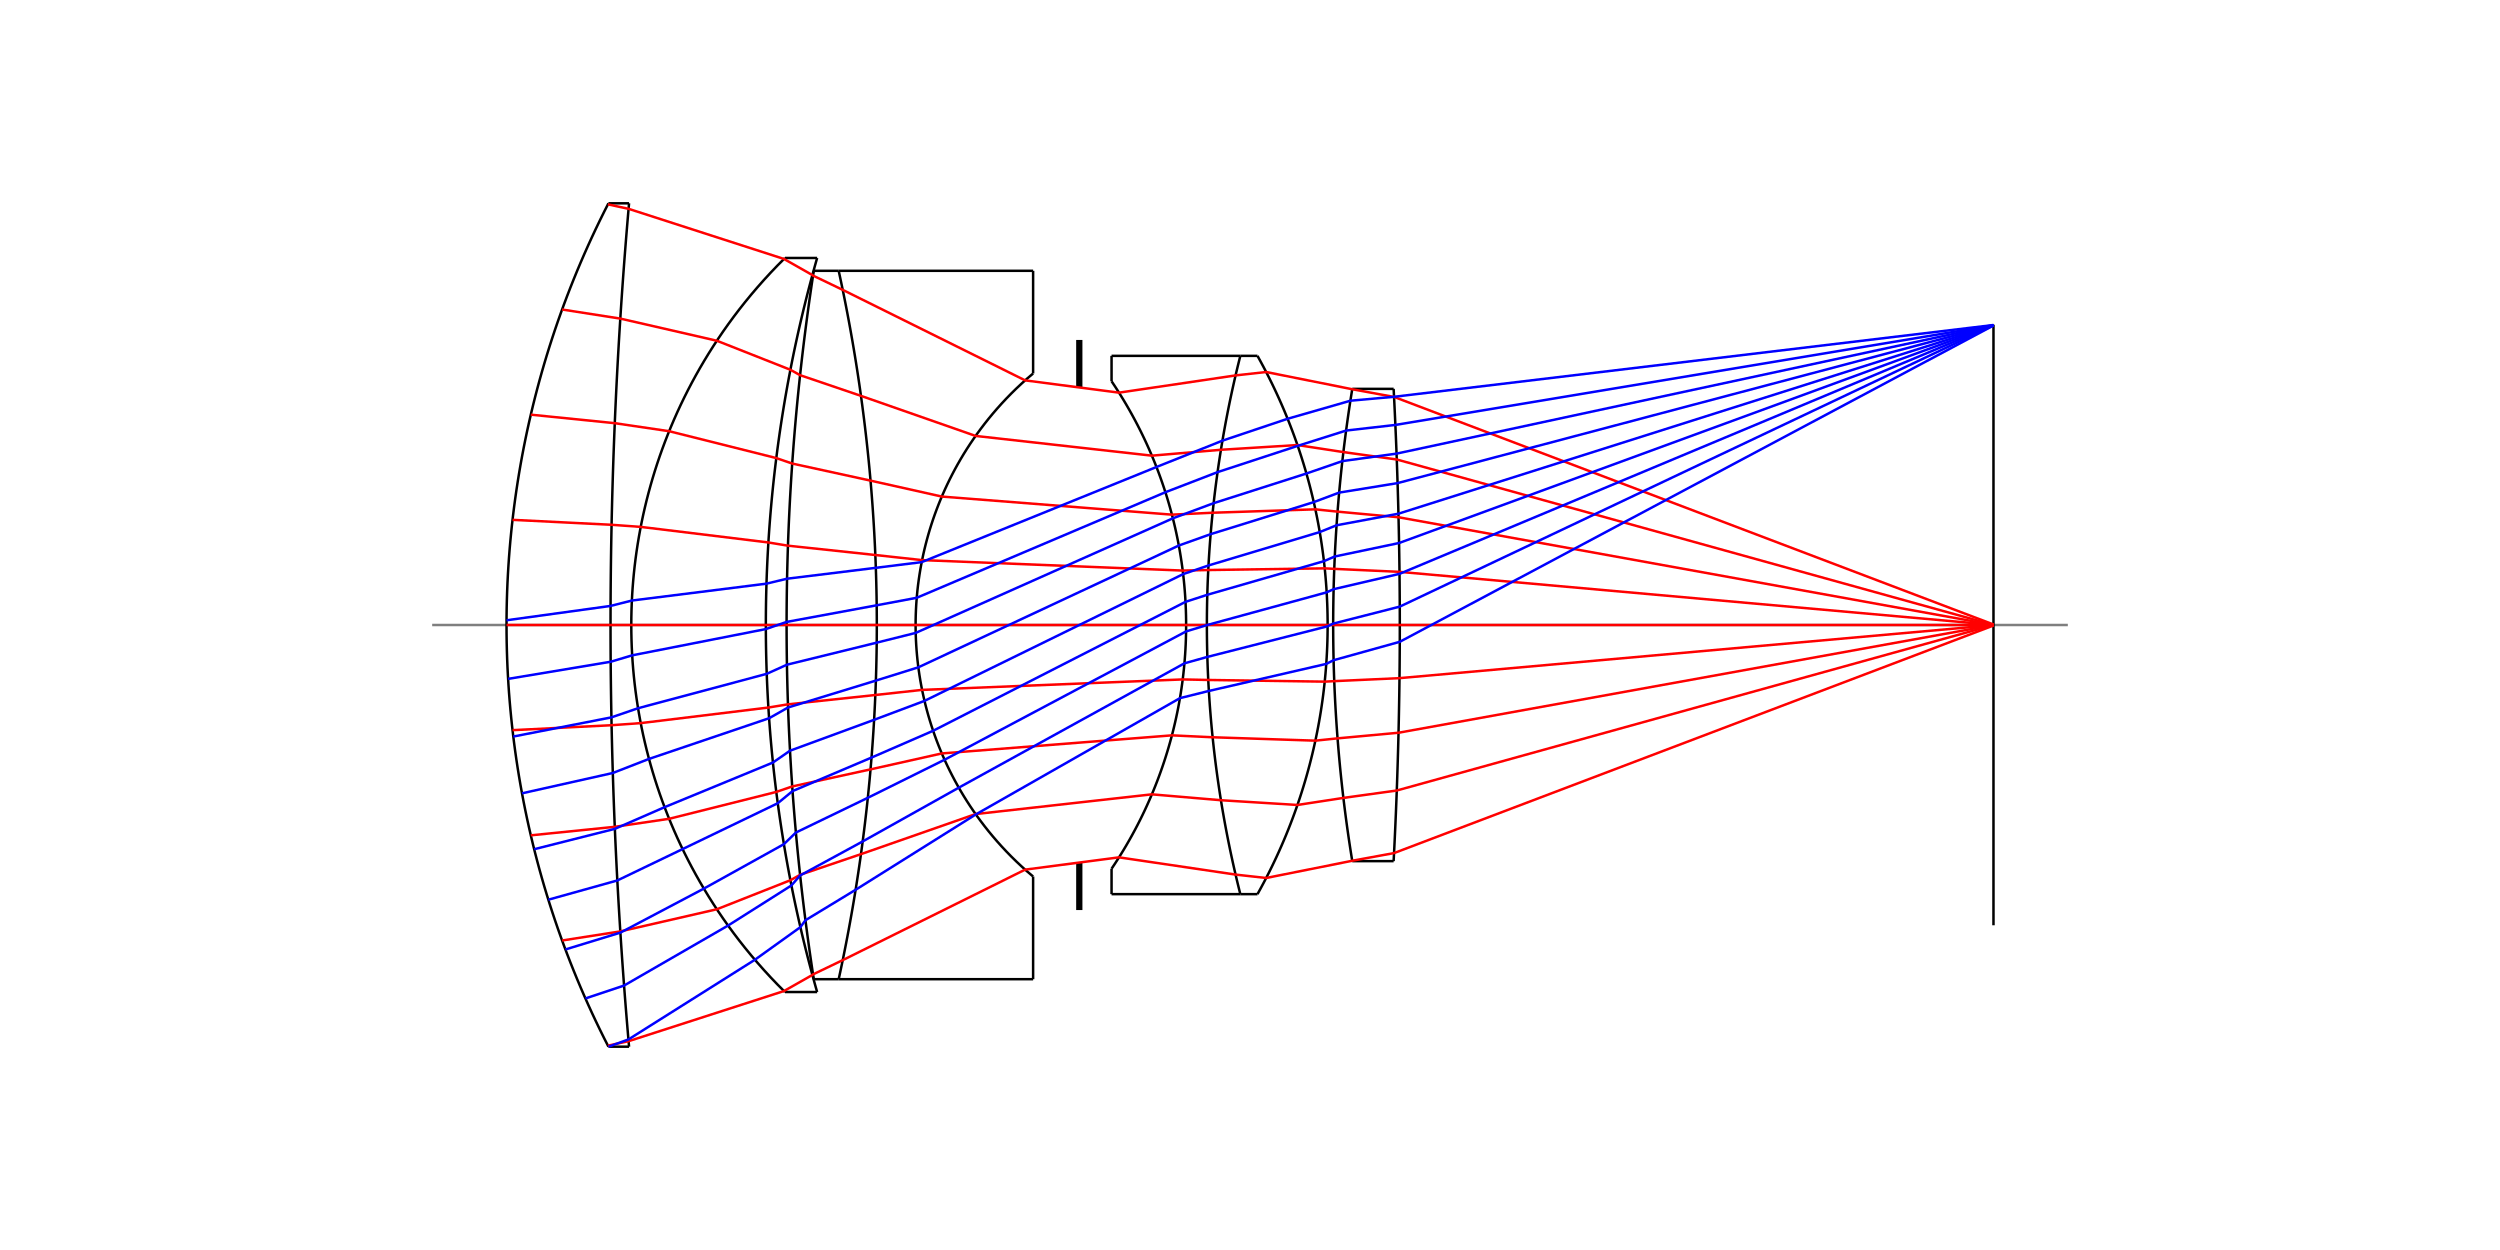
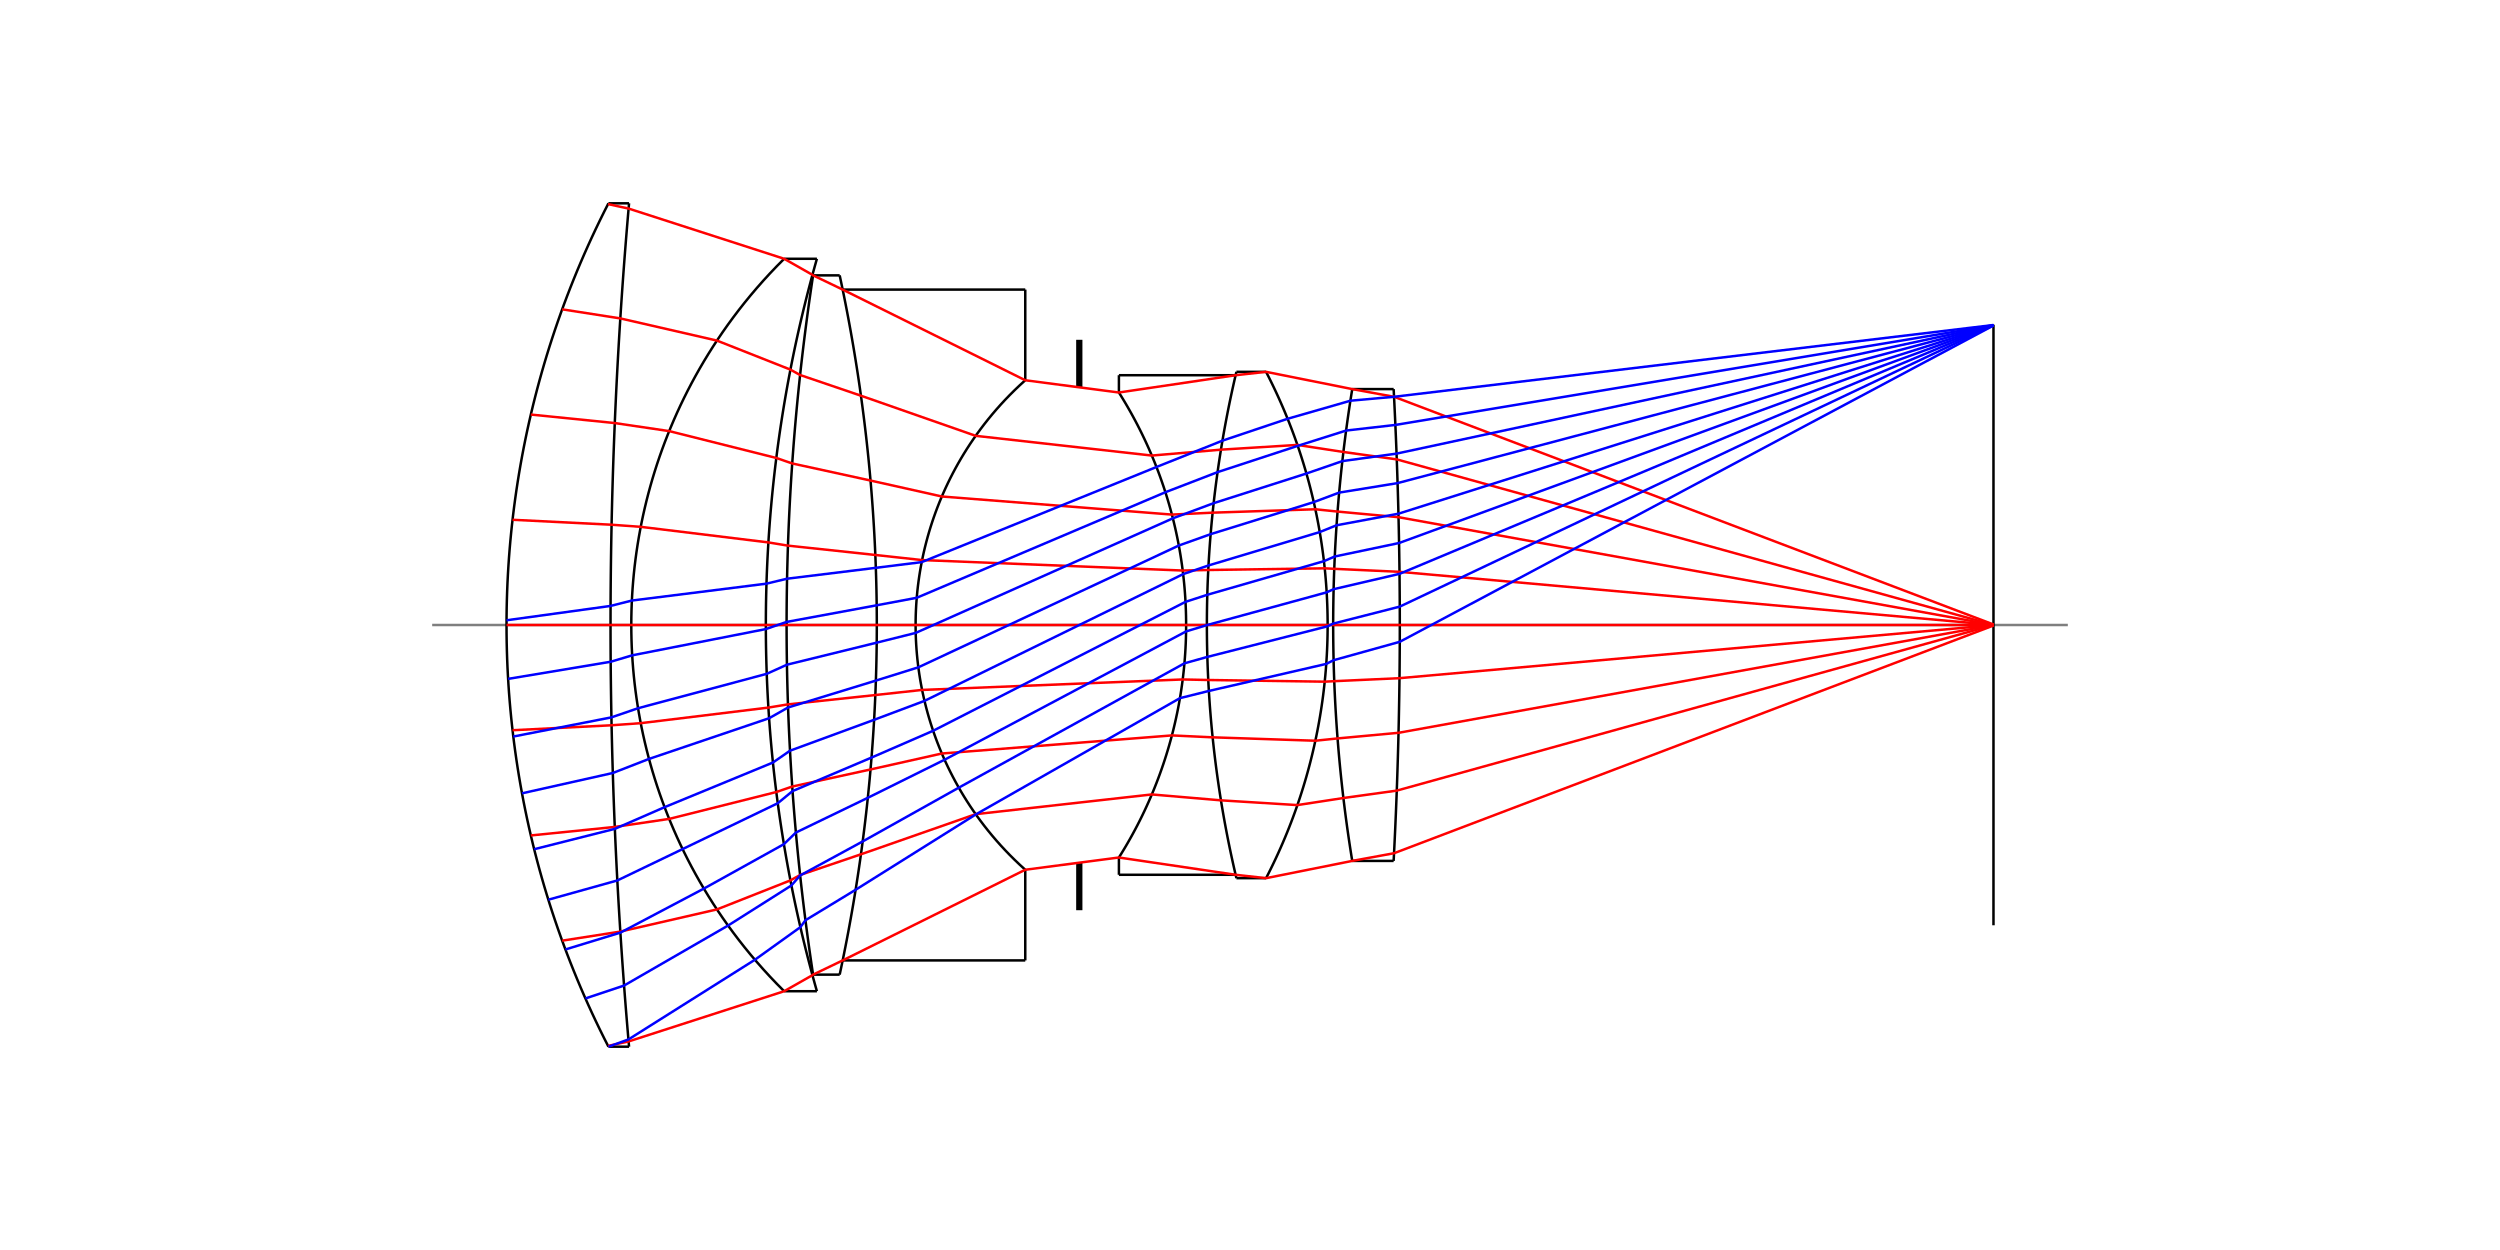
<svg xmlns="http://www.w3.org/2000/svg" width="1000px" height="500px" version="1.1">
  <rect x="0" y="0" width="1000" height="500" fill="#ffffff" />
  <defs>
    <g id="dot">
      <line x1="1" y1="1" x2="0" y2="0" />
    </g>
    <g id="cross">
      <line x1="-3" y1="0" x2="3" y2="0" />
      <line x1="0" y1="-3" x2="0" y2="3" />
    </g>
    <g id="square">
      <line x1="-3" y1="-3" x2="-3" y2="3" />
      <line x1="-3" y1="3" x2="3" y2="3" />
      <line x1="3" y1="3" x2="3" y2="-3" />
      <line x1="3" y1="-3" x2="-3" y2="-3" />
    </g>
    <g id="round">
      <ellipse cx="0" cy="0" rx="3" ry="3" fill="none" />
    </g>
    <g id="triangle">
      <line x1="0" y1="-3" x2="-3" y2="3" />
      <line x1="-3" y1="3" x2="3" y2="3" />
      <line x1="0" y1="-3" x2="3" y2="3" />
    </g>
  </defs>
  <line x1="172.87" y1="250" x2="827.13" y2="250" stroke="#7f7f7f" />
-   <line x1="431.718" y1="154.983" x2="431.718" y2="135.98" stroke="#000000" stroke-width="2.5" />
-   <line x1="431.718" y1="345.017" x2="431.718" y2="364.02" stroke="#000000" stroke-width="2.5" />
+   <line x1="431.718" y1="154.929" x2="431.718" y2="135.915" stroke="#000000" stroke-width="2.5" />
+   <line x1="431.718" y1="345.071" x2="431.718" y2="364.085" stroke="#000000" stroke-width="2.5" />
  <polyline fill="none" stroke="#000000" points="243.376,418.674 241.666,415.3 239.999,411.927 238.374,408.553 236.791,405.18 235.25,401.806 233.749,398.433 232.289,395.059 230.867,391.686 229.486,388.312 228.142,384.939 226.837,381.565 225.57,378.192 224.34,374.818 223.147,371.445 221.991,368.072 220.871,364.698 219.786,361.325 218.738,357.951 217.724,354.578 216.746,351.204 215.802,347.831 214.892,344.457 214.017,341.084 213.175,337.71 212.367,334.337 211.592,330.963 210.851,327.59 210.143,324.216 209.467,320.843 208.824,317.469 208.213,314.096 207.635,310.722 207.089,307.349 206.574,303.976 206.092,300.602 205.641,297.229 205.222,293.855 204.834,290.482 204.478,287.108 204.153,283.735 203.859,280.361 203.596,276.988 203.365,273.614 203.164,270.241 202.994,266.867 202.856,263.494 202.748,260.12 202.671,256.747 202.624,253.373 202.609,250 202.624,246.627 202.671,243.253 202.748,239.88 202.856,236.506 202.994,233.133 203.164,229.759 203.365,226.386 203.596,223.012 203.859,219.639 204.153,216.265 204.478,212.892 204.834,209.518 205.222,206.145 205.641,202.771 206.092,199.398 206.574,196.024 207.089,192.651 207.635,189.278 208.213,185.904 208.824,182.531 209.467,179.157 210.143,175.784 210.851,172.41 211.592,169.037 212.367,165.663 213.175,162.29 214.017,158.916 214.892,155.543 215.802,152.169 216.746,148.796 217.724,145.422 218.738,142.049 219.786,138.675 220.871,135.302 221.991,131.928 223.147,128.555 224.34,125.182 225.57,121.808 226.837,118.435 228.142,115.061 229.486,111.688 230.867,108.314 232.289,104.941 233.749,101.567 235.25,98.194 236.791,94.82 238.374,91.447 239.999,88.073 241.666,84.7 243.376,81.326 " />
  <polyline fill="none" stroke="#000000" points="251.623,418.674 251.329,415.3 251.041,411.927 250.759,408.553 250.483,405.18 250.213,401.806 249.949,398.433 249.691,395.059 249.438,391.686 249.192,388.312 248.952,384.939 248.718,381.565 248.489,378.192 248.267,374.818 248.051,371.445 247.84,368.072 247.636,364.698 247.437,361.325 247.244,357.951 247.058,354.578 246.877,351.204 246.702,347.831 246.533,344.457 246.371,341.084 246.214,337.71 246.063,334.337 245.917,330.963 245.778,327.59 245.645,324.216 245.518,320.843 245.396,317.469 245.281,314.096 245.171,310.722 245.068,307.349 244.97,303.976 244.878,300.602 244.793,297.229 244.713,293.855 244.639,290.482 244.571,287.108 244.509,283.735 244.452,280.361 244.402,276.988 244.358,273.614 244.319,270.241 244.287,266.867 244.26,263.494 244.239,260.12 244.225,256.747 244.216,253.373 244.213,250 244.216,246.627 244.225,243.253 244.239,239.88 244.26,236.506 244.287,233.133 244.319,229.759 244.358,226.386 244.402,223.012 244.452,219.639 244.509,216.265 244.571,212.892 244.639,209.518 244.713,206.145 244.793,202.771 244.878,199.398 244.97,196.024 245.068,192.651 245.171,189.278 245.281,185.904 245.396,182.531 245.518,179.157 245.645,175.784 245.778,172.41 245.917,169.037 246.063,165.663 246.214,162.29 246.371,158.916 246.533,155.543 246.702,152.169 246.877,148.796 247.058,145.422 247.244,142.049 247.437,138.675 247.636,135.302 247.84,131.928 248.051,128.555 248.267,125.182 248.489,121.808 248.718,118.435 248.952,115.061 249.192,111.688 249.438,108.314 249.691,104.941 249.949,101.567 250.213,98.194 250.483,94.82 250.759,91.447 251.041,88.073 251.329,84.7 251.623,81.326 " />
  <line x1="243.376" y1="81.326" x2="251.623" y2="81.326" stroke="#000000" />
  <line x1="243.376" y1="418.674" x2="251.623" y2="418.674" stroke="#000000" />
-   <polyline fill="none" stroke="#000000" points="313.989,396.809 311.066,393.873 308.258,390.937 305.558,388 302.959,385.064 300.458,382.128 298.05,379.192 295.73,376.256 293.495,373.32 291.342,370.383 289.266,367.447 287.267,364.511 285.34,361.575 283.483,358.639 281.695,355.702 279.973,352.766 278.315,349.83 276.72,346.894 275.185,343.958 273.71,341.022 272.293,338.085 270.933,335.149 269.628,332.213 268.377,329.277 267.179,326.341 266.034,323.405 264.94,320.468 263.896,317.532 262.902,314.596 261.957,311.66 261.06,308.724 260.211,305.787 259.408,302.851 258.652,299.915 257.942,296.979 257.277,294.043 256.657,291.107 256.081,288.17 255.55,285.234 255.062,282.298 254.617,279.362 254.216,276.426 253.858,273.489 253.542,270.553 253.269,267.617 253.038,264.681 252.85,261.745 252.703,258.809 252.598,255.872 252.535,252.936 252.515,250 252.535,247.064 252.598,244.128 252.703,241.191 252.85,238.255 253.038,235.319 253.269,232.383 253.542,229.447 253.858,226.511 254.216,223.574 254.617,220.638 255.062,217.702 255.55,214.766 256.081,211.83 256.657,208.893 257.277,205.957 257.942,203.021 258.652,200.085 259.408,197.149 260.211,194.213 261.06,191.276 261.957,188.34 262.902,185.404 263.896,182.468 264.94,179.532 266.034,176.595 267.179,173.659 268.377,170.723 269.628,167.787 270.933,164.851 272.293,161.915 273.71,158.978 275.185,156.042 276.72,153.106 278.315,150.17 279.973,147.234 281.695,144.298 283.483,141.361 285.34,138.425 287.267,135.489 289.266,132.553 291.342,129.617 293.495,126.68 295.73,123.744 298.05,120.808 300.458,117.872 302.959,114.936 305.558,112 308.258,109.063 311.066,106.127 313.989,103.191 " />
-   <polyline fill="none" stroke="#000000" points="326.852,396.809 326.024,393.873 325.214,390.937 324.422,388 323.648,385.064 322.891,382.128 322.152,379.192 321.431,376.256 320.728,373.32 320.042,370.383 319.373,367.447 318.722,364.511 318.088,361.575 317.471,358.639 316.871,355.702 316.288,352.766 315.723,349.83 315.174,346.894 314.642,343.958 314.127,341.022 313.629,338.085 313.148,335.149 312.684,332.213 312.236,329.277 311.805,326.341 311.39,323.405 310.992,320.468 310.61,317.532 310.245,314.596 309.897,311.66 309.565,308.724 309.249,305.787 308.95,302.851 308.667,299.915 308.4,296.979 308.149,294.043 307.915,291.107 307.697,288.17 307.496,285.234 307.31,282.298 307.141,279.362 306.988,276.426 306.851,273.489 306.73,270.553 306.625,267.617 306.537,264.681 306.464,261.745 306.408,258.809 306.367,255.872 306.343,252.936 306.335,250 306.343,247.064 306.367,244.128 306.408,241.191 306.464,238.255 306.537,235.319 306.625,232.383 306.73,229.447 306.851,226.511 306.988,223.574 307.141,220.638 307.31,217.702 307.496,214.766 307.697,211.83 307.915,208.893 308.149,205.957 308.4,203.021 308.667,200.085 308.95,197.149 309.249,194.213 309.565,191.276 309.897,188.34 310.245,185.404 310.61,182.468 310.992,179.532 311.39,176.595 311.805,173.659 312.236,170.723 312.684,167.787 313.148,164.851 313.629,161.915 314.127,158.978 314.642,156.042 315.174,153.106 315.723,150.17 316.288,147.234 316.871,144.298 317.471,141.361 318.088,138.425 318.722,135.489 319.373,132.553 320.042,129.617 320.728,126.68 321.431,123.744 322.152,120.808 322.891,117.872 323.648,114.936 324.422,112 325.214,109.063 326.024,106.127 326.852,103.191 " />
-   <line x1="313.989" y1="103.191" x2="326.852" y2="103.191" stroke="#000000" />
-   <line x1="313.989" y1="396.809" x2="326.852" y2="396.809" stroke="#000000" />
-   <polyline fill="none" stroke="#000000" points="325.512,391.676 325.079,388.842 324.655,386.009 324.24,383.175 323.833,380.342 323.436,377.508 323.047,374.675 322.668,371.841 322.297,369.008 321.935,366.174 321.582,363.341 321.238,360.507 320.903,357.674 320.576,354.84 320.259,352.007 319.95,349.173 319.65,346.34 319.359,343.506 319.076,340.673 318.802,337.839 318.537,335.005 318.281,332.172 318.034,329.338 317.795,326.505 317.565,323.671 317.344,320.838 317.131,318.004 316.928,315.171 316.733,312.337 316.546,309.504 316.369,306.67 316.2,303.837 316.039,301.003 315.888,298.17 315.745,295.336 315.611,292.503 315.485,289.669 315.368,286.836 315.26,284.002 315.161,281.169 315.07,278.335 314.988,275.502 314.914,272.668 314.849,269.835 314.793,267.001 314.745,264.168 314.706,261.334 314.676,258.501 314.654,255.667 314.641,252.834 314.637,250 314.641,247.166 314.654,244.333 314.676,241.499 314.706,238.666 314.745,235.832 314.793,232.999 314.849,230.165 314.914,227.332 314.988,224.498 315.07,221.665 315.161,218.831 315.26,215.998 315.368,213.164 315.485,210.331 315.611,207.497 315.745,204.664 315.888,201.83 316.039,198.997 316.2,196.163 316.369,193.33 316.546,190.496 316.733,187.663 316.928,184.829 317.131,181.996 317.344,179.162 317.565,176.329 317.795,173.495 318.034,170.662 318.281,167.828 318.537,164.995 318.802,162.161 319.076,159.327 319.359,156.494 319.65,153.66 319.95,150.827 320.259,147.993 320.576,145.16 320.903,142.326 321.238,139.493 321.582,136.659 321.935,133.826 322.297,130.992 322.668,128.159 323.047,125.325 323.436,122.492 323.833,119.658 324.24,116.825 324.655,113.991 325.079,111.158 325.512,108.324 " />
-   <polyline fill="none" stroke="#000000" points="335.477,391.676 336.088,388.842 336.685,386.009 337.27,383.175 337.842,380.342 338.401,377.508 338.947,374.675 339.481,371.841 340.002,369.008 340.51,366.174 341.006,363.341 341.489,360.507 341.96,357.674 342.418,354.84 342.863,352.007 343.296,349.173 343.717,346.34 344.125,343.506 344.52,340.673 344.904,337.839 345.274,335.005 345.633,332.172 345.979,329.338 346.313,326.505 346.634,323.671 346.944,320.838 347.241,318.004 347.525,315.171 347.798,312.337 348.058,309.504 348.306,306.67 348.542,303.837 348.766,301.003 348.978,298.17 349.177,295.336 349.364,292.503 349.539,289.669 349.703,286.836 349.853,284.002 349.992,281.169 350.119,278.335 350.234,275.502 350.336,272.668 350.427,269.835 350.505,267.001 350.571,264.168 350.626,261.334 350.668,258.501 350.698,255.667 350.716,252.834 350.722,250 350.716,247.166 350.698,244.333 350.668,241.499 350.626,238.666 350.571,235.832 350.505,232.999 350.427,230.165 350.336,227.332 350.234,224.498 350.119,221.665 349.992,218.831 349.853,215.998 349.703,213.164 349.539,210.331 349.364,207.497 349.177,204.664 348.978,201.83 348.766,198.997 348.542,196.163 348.306,193.33 348.058,190.496 347.798,187.663 347.525,184.829 347.241,181.996 346.944,179.162 346.634,176.329 346.313,173.495 345.979,170.662 345.633,167.828 345.274,164.995 344.904,162.161 344.52,159.327 344.125,156.494 343.717,153.66 343.296,150.827 342.863,147.993 342.418,145.16 341.96,142.326 341.489,139.493 341.006,136.659 340.51,133.826 340.002,130.992 339.481,128.159 338.947,125.325 338.401,122.492 337.842,119.658 337.27,116.825 336.685,113.991 336.088,111.158 335.477,108.324 " />
-   <polyline fill="none" stroke="#000000" points="413.245,350.61 410.896,348.598 408.656,346.586 406.515,344.574 404.467,342.562 402.505,340.549 400.626,338.537 398.823,336.525 397.093,334.513 395.432,332.501 393.836,330.488 392.304,328.476 390.831,326.464 389.416,324.452 388.056,322.439 386.75,320.427 385.494,318.415 384.289,316.403 383.132,314.391 382.021,312.378 380.956,310.366 379.935,308.354 378.957,306.342 378.02,304.33 377.125,302.317 376.27,300.305 375.454,298.293 374.676,296.281 373.936,294.269 373.233,292.256 372.567,290.244 371.936,288.232 371.34,286.22 370.78,284.208 370.253,282.195 369.761,280.183 369.301,278.171 368.876,276.159 368.482,274.146 368.122,272.134 367.793,270.122 367.497,268.11 367.232,266.098 366.999,264.085 366.798,262.073 366.627,260.061 366.488,258.049 366.38,256.037 366.303,254.024 366.256,252.012 366.241,250 366.256,247.988 366.303,245.976 366.38,243.963 366.488,241.951 366.627,239.939 366.798,237.927 366.999,235.915 367.232,233.902 367.497,231.89 367.793,229.878 368.122,227.866 368.482,225.854 368.876,223.841 369.301,221.829 369.761,219.817 370.253,217.805 370.78,215.792 371.34,213.78 371.936,211.768 372.567,209.756 373.233,207.744 373.936,205.731 374.676,203.719 375.454,201.707 376.27,199.695 377.125,197.683 378.02,195.67 378.957,193.658 379.935,191.646 380.956,189.634 382.021,187.622 383.132,185.609 384.289,183.597 385.494,181.585 386.75,179.573 388.056,177.561 389.416,175.548 390.831,173.536 392.304,171.524 393.836,169.512 395.432,167.499 397.093,165.487 398.823,163.475 400.626,161.463 402.505,159.451 404.467,157.438 406.515,155.426 408.656,153.414 410.896,151.402 413.245,149.39 " />
-   <line x1="413.245" y1="149.39" x2="413.245" y2="108.324" stroke="#000000" />
-   <line x1="413.245" y1="350.61" x2="413.245" y2="391.676" stroke="#000000" />
-   <line x1="325.512" y1="108.324" x2="335.477" y2="108.324" stroke="#000000" />
-   <line x1="325.512" y1="391.676" x2="335.477" y2="391.676" stroke="#000000" />
-   <line x1="335.477" y1="108.324" x2="413.245" y2="108.324" stroke="#000000" />
-   <line x1="335.477" y1="391.676" x2="413.245" y2="391.676" stroke="#000000" />
-   <polyline fill="none" stroke="#000000" points="444.624,347.503 445.921,345.553 447.181,343.603 448.405,341.653 449.593,339.702 450.746,337.752 451.866,335.802 452.952,333.852 454.006,331.902 455.028,329.952 456.02,328.002 456.98,326.052 457.911,324.102 458.813,322.152 459.685,320.202 460.529,318.252 461.345,316.302 462.133,314.352 462.895,312.402 463.629,310.452 464.337,308.502 465.019,306.552 465.675,304.602 466.306,302.651 466.911,300.701 467.491,298.751 468.047,296.801 468.579,294.851 469.086,292.901 469.569,290.951 470.029,289.001 470.465,287.051 470.877,285.101 471.267,283.151 471.633,281.201 471.976,279.251 472.297,277.301 472.595,275.351 472.87,273.401 473.123,271.451 473.354,269.501 473.563,267.55 473.749,265.6 473.913,263.65 474.055,261.7 474.175,259.75 474.274,257.8 474.35,255.85 474.405,253.9 474.437,251.95 474.448,250 474.437,248.05 474.405,246.1 474.35,244.15 474.274,242.2 474.175,240.25 474.055,238.3 473.913,236.35 473.749,234.4 473.563,232.45 473.354,230.499 473.123,228.549 472.87,226.599 472.595,224.649 472.297,222.699 471.976,220.749 471.633,218.799 471.267,216.849 470.877,214.899 470.465,212.949 470.029,210.999 469.569,209.049 469.086,207.099 468.579,205.149 468.047,203.199 467.491,201.249 466.911,199.299 466.306,197.349 465.675,195.398 465.019,193.448 464.337,191.498 463.629,189.548 462.895,187.598 462.133,185.648 461.345,183.698 460.529,181.748 459.685,179.798 458.813,177.848 457.911,175.898 456.98,173.948 456.02,171.998 455.028,170.048 454.006,168.098 452.952,166.148 451.866,164.198 450.746,162.248 449.593,160.298 448.405,158.347 447.181,156.397 445.921,154.447 444.624,152.497 " />
-   <line x1="444.624" y1="152.497" x2="444.624" y2="142.342" stroke="#000000" />
-   <line x1="444.624" y1="347.503" x2="444.624" y2="357.658" stroke="#000000" />
-   <polyline fill="none" stroke="#000000" points="496.128,357.658 495.59,355.505 495.064,353.352 494.549,351.199 494.046,349.045 493.554,346.892 493.074,344.739 492.604,342.586 492.146,340.433 491.7,338.28 491.264,336.126 490.84,333.973 490.427,331.82 490.025,329.667 489.634,327.514 489.254,325.361 488.885,323.208 488.527,321.054 488.18,318.901 487.844,316.748 487.519,314.595 487.205,312.442 486.901,310.289 486.609,308.135 486.327,305.982 486.056,303.829 485.796,301.676 485.547,299.523 485.308,297.37 485.08,295.216 484.863,293.063 484.657,290.91 484.461,288.757 484.276,286.604 484.101,284.451 483.938,282.297 483.784,280.144 483.642,277.991 483.51,275.838 483.388,273.685 483.278,271.532 483.177,269.378 483.088,267.225 483.009,265.072 482.94,262.919 482.882,260.766 482.835,258.613 482.798,256.459 482.771,254.306 482.756,252.153 482.75,250 482.756,247.847 482.771,245.694 482.798,243.541 482.835,241.387 482.882,239.234 482.94,237.081 483.009,234.928 483.088,232.775 483.177,230.622 483.278,228.468 483.388,226.315 483.51,224.162 483.642,222.009 483.784,219.856 483.938,217.703 484.101,215.549 484.276,213.396 484.461,211.243 484.657,209.09 484.863,206.937 485.08,204.784 485.308,202.63 485.547,200.477 485.796,198.324 486.056,196.171 486.327,194.018 486.609,191.865 486.901,189.711 487.205,187.558 487.519,185.405 487.844,183.252 488.18,181.099 488.527,178.946 488.885,176.792 489.254,174.639 489.634,172.486 490.025,170.333 490.427,168.18 490.84,166.027 491.264,163.874 491.7,161.72 492.146,159.567 492.604,157.414 493.074,155.261 493.554,153.108 494.046,150.955 494.549,148.801 495.064,146.648 495.59,144.495 496.128,142.342 " />
-   <polyline fill="none" stroke="#000000" points="502.991,357.658 504.179,355.505 505.337,353.352 506.464,351.199 507.561,349.045 508.629,346.892 509.667,344.739 510.677,342.586 511.659,340.433 512.613,338.28 513.54,336.126 514.44,333.973 515.313,331.82 516.161,329.667 516.982,327.514 517.777,325.361 518.548,323.208 519.293,321.054 520.013,318.901 520.709,316.748 521.381,314.595 522.028,312.442 522.652,310.289 523.252,308.135 523.829,305.982 524.382,303.829 524.913,301.676 525.42,299.523 525.905,297.37 526.367,295.216 526.807,293.063 527.225,290.91 527.62,288.757 527.993,286.604 528.345,284.451 528.674,282.297 528.982,280.144 529.269,277.991 529.533,275.838 529.777,273.685 529.999,271.532 530.199,269.378 530.378,267.225 530.537,265.072 530.673,262.919 530.789,260.766 530.884,258.613 530.958,256.459 531.01,254.306 531.042,252.153 531.052,250 531.042,247.847 531.01,245.694 530.958,243.541 530.884,241.387 530.789,239.234 530.673,237.081 530.537,234.928 530.378,232.775 530.199,230.622 529.999,228.468 529.777,226.315 529.533,224.162 529.269,222.009 528.982,219.856 528.674,217.703 528.345,215.549 527.993,213.396 527.62,211.243 527.225,209.09 526.807,206.937 526.367,204.784 525.905,202.63 525.42,200.477 524.913,198.324 524.382,196.171 523.829,194.018 523.252,191.865 522.652,189.711 522.028,187.558 521.381,185.405 520.709,183.252 520.013,181.099 519.293,178.946 518.548,176.792 517.777,174.639 516.982,172.486 516.161,170.333 515.313,168.18 514.44,166.027 513.54,163.874 512.613,161.72 511.659,159.567 510.677,157.414 509.667,155.261 508.629,153.108 507.561,150.955 506.464,148.801 505.337,146.648 504.179,144.495 502.991,142.342 " />
-   <line x1="444.624" y1="142.342" x2="496.128" y2="142.342" stroke="#000000" />
-   <line x1="444.624" y1="357.658" x2="496.128" y2="357.658" stroke="#000000" />
-   <line x1="496.128" y1="142.342" x2="502.991" y2="142.342" stroke="#000000" />
-   <line x1="496.128" y1="357.658" x2="502.991" y2="357.658" stroke="#000000" />
-   <polyline fill="none" stroke="#000000" points="540.908,344.451 540.604,342.562 540.306,340.673 540.014,338.784 539.728,336.895 539.449,335.005 539.176,333.116 538.909,331.227 538.649,329.338 538.395,327.449 538.147,325.56 537.905,323.671 537.669,321.782 537.44,319.893 537.217,318.004 537,316.115 536.789,314.226 536.584,312.337 536.386,310.448 536.194,308.559 536.008,306.67 535.828,304.781 535.654,302.892 535.486,301.003 535.325,299.114 535.17,297.225 535.02,295.336 534.877,293.447 534.74,291.558 534.609,289.669 534.485,287.78 534.366,285.891 534.254,284.002 534.147,282.113 534.047,280.224 533.953,278.335 533.864,276.446 533.782,274.557 533.706,272.668 533.637,270.779 533.573,268.89 533.515,267.001 533.463,265.112 533.418,263.223 533.378,261.334 533.345,259.445 533.318,257.556 533.296,255.667 533.281,253.778 533.272,251.889 533.269,250 533.272,248.111 533.281,246.222 533.296,244.333 533.318,242.444 533.345,240.555 533.378,238.666 533.418,236.777 533.463,234.888 533.515,232.999 533.573,231.11 533.637,229.221 533.706,227.332 533.782,225.443 533.864,223.554 533.953,221.665 534.047,219.776 534.147,217.887 534.254,215.998 534.366,214.109 534.485,212.22 534.609,210.331 534.74,208.442 534.877,206.553 535.02,204.664 535.17,202.775 535.325,200.886 535.486,198.997 535.654,197.108 535.828,195.219 536.008,193.33 536.194,191.441 536.386,189.552 536.584,187.663 536.789,185.774 537,183.885 537.217,181.996 537.44,180.107 537.669,178.218 537.905,176.329 538.147,174.44 538.395,172.551 538.649,170.662 538.909,168.773 539.176,166.884 539.449,164.995 539.728,163.105 540.014,161.216 540.306,159.327 540.604,157.438 540.908,155.549 " />
-   <polyline fill="none" stroke="#000000" points="557.451,344.451 557.549,342.562 557.645,340.673 557.739,338.784 557.831,336.895 557.92,335.005 558.008,333.116 558.094,331.227 558.178,329.338 558.26,327.449 558.34,325.56 558.418,323.671 558.494,321.782 558.568,319.893 558.641,318.004 558.711,316.115 558.779,314.226 558.845,312.337 558.909,310.448 558.971,308.559 559.032,306.67 559.09,304.781 559.146,302.892 559.2,301.003 559.253,299.114 559.303,297.225 559.352,295.336 559.398,293.447 559.442,291.558 559.485,289.669 559.525,287.78 559.564,285.891 559.6,284.002 559.635,282.113 559.667,280.224 559.698,278.335 559.727,276.446 559.753,274.557 559.778,272.668 559.801,270.779 559.821,268.89 559.84,267.001 559.857,265.112 559.872,263.223 559.885,261.334 559.895,259.445 559.904,257.556 559.911,255.667 559.916,253.778 559.919,251.889 559.92,250 559.919,248.111 559.916,246.222 559.911,244.333 559.904,242.444 559.895,240.555 559.885,238.666 559.872,236.777 559.857,234.888 559.84,232.999 559.821,231.11 559.801,229.221 559.778,227.332 559.753,225.443 559.727,223.554 559.698,221.665 559.667,219.776 559.635,217.887 559.6,215.998 559.564,214.109 559.525,212.22 559.485,210.331 559.442,208.442 559.398,206.553 559.352,204.664 559.303,202.775 559.253,200.886 559.2,198.997 559.146,197.108 559.09,195.219 559.032,193.33 558.971,191.441 558.909,189.552 558.845,187.663 558.779,185.774 558.711,183.885 558.641,181.996 558.568,180.107 558.494,178.218 558.418,176.329 558.34,174.44 558.26,172.551 558.178,170.662 558.094,168.773 558.008,166.884 557.92,164.995 557.831,163.105 557.739,161.216 557.645,159.327 557.549,157.438 557.451,155.549 " />
-   <line x1="540.908" y1="155.549" x2="557.451" y2="155.549" stroke="#000000" />
-   <line x1="540.908" y1="344.451" x2="557.451" y2="344.451" stroke="#000000" />
+   <polyline fill="none" stroke="#000000" points="313.661,396.486 310.758,393.556 307.968,390.626 305.284,387.697 302.702,384.767 300.216,381.837 297.821,378.907 295.515,375.978 293.293,373.048 291.151,370.118 289.087,367.189 287.098,364.259 285.182,361.329 283.335,358.399 281.556,355.47 279.843,352.54 278.193,349.61 276.606,346.681 275.079,343.751 273.612,340.821 272.201,337.891 270.848,334.962 269.549,332.032 268.304,329.102 267.112,326.173 265.972,323.243 264.884,320.313 263.845,317.383 262.855,314.454 261.915,311.524 261.022,308.594 260.176,305.665 259.378,302.735 258.625,299.805 257.918,296.875 257.256,293.946 256.638,291.016 256.065,288.086 255.536,285.157 255.051,282.227 254.608,279.297 254.209,276.367 253.852,273.438 253.538,270.508 253.266,267.578 253.036,264.649 252.848,261.719 252.702,258.789 252.598,255.859 252.535,252.93 252.515,250 252.535,247.07 252.598,244.141 252.702,241.211 252.848,238.281 253.036,235.351 253.266,232.422 253.538,229.492 253.852,226.562 254.209,223.633 254.608,220.703 255.051,217.773 255.536,214.843 256.065,211.914 256.638,208.984 257.256,206.054 257.918,203.125 258.625,200.195 259.378,197.265 260.176,194.335 261.022,191.406 261.915,188.476 262.855,185.546 263.845,182.617 264.884,179.687 265.972,176.757 267.112,173.827 268.304,170.898 269.549,167.968 270.848,165.038 272.201,162.109 273.612,159.179 275.079,156.249 276.606,153.319 278.193,150.39 279.843,147.46 281.556,144.53 283.335,141.601 285.182,138.671 287.098,135.741 289.087,132.811 291.151,129.882 293.293,126.952 295.515,124.022 297.821,121.093 300.216,118.163 302.702,115.233 305.284,112.303 307.968,109.374 310.758,106.444 313.661,103.514 " />
+   <polyline fill="none" stroke="#000000" points="326.76,396.486 325.935,393.556 325.129,390.626 324.341,387.697 323.57,384.767 322.817,381.837 322.082,378.907 321.364,375.978 320.664,373.048 319.981,370.118 319.315,367.189 318.666,364.259 318.035,361.329 317.421,358.399 316.824,355.47 316.244,352.54 315.681,349.61 315.135,346.681 314.605,343.751 314.093,340.821 313.597,337.891 313.118,334.962 312.656,332.032 312.21,329.102 311.78,326.173 311.368,323.243 310.971,320.313 310.592,317.383 310.228,314.454 309.881,311.524 309.551,308.594 309.236,305.665 308.938,302.735 308.656,299.805 308.391,296.875 308.141,293.946 307.908,291.016 307.691,288.086 307.491,285.157 307.306,282.227 307.137,279.297 306.985,276.367 306.848,273.438 306.728,270.508 306.624,267.578 306.536,264.649 306.464,261.719 306.407,258.789 306.367,255.859 306.343,252.93 306.335,250 306.343,247.07 306.367,244.141 306.407,241.211 306.464,238.281 306.536,235.351 306.624,232.422 306.728,229.492 306.848,226.562 306.985,223.633 307.137,220.703 307.306,217.773 307.491,214.843 307.691,211.914 307.908,208.984 308.141,206.054 308.391,203.125 308.656,200.195 308.938,197.265 309.236,194.335 309.551,191.406 309.881,188.476 310.228,185.546 310.592,182.617 310.971,179.687 311.368,176.757 311.78,173.827 312.21,170.898 312.656,167.968 313.118,165.038 313.597,162.109 314.093,159.179 314.605,156.249 315.135,153.319 315.681,150.39 316.244,147.46 316.824,144.53 317.421,141.601 318.035,138.671 318.666,135.741 319.315,132.811 319.981,129.882 320.664,126.952 321.364,124.022 322.082,121.093 322.817,118.163 323.57,115.233 324.341,112.303 325.129,109.374 325.935,106.444 326.76,103.514 " />
+   <line x1="313.661" y1="103.514" x2="326.76" y2="103.514" stroke="#000000" />
+   <line x1="313.661" y1="396.486" x2="326.76" y2="396.486" stroke="#000000" />
+   <polyline fill="none" stroke="#000000" points="325.232,389.852 324.81,387.055 324.397,384.258 323.993,381.461 323.597,378.664 323.21,375.867 322.831,373.07 322.462,370.273 322.1,367.475 321.748,364.678 321.404,361.881 321.069,359.084 320.742,356.287 320.424,353.49 320.114,350.693 319.814,347.896 319.521,345.099 319.237,342.302 318.962,339.505 318.696,336.708 318.437,333.911 318.188,331.114 317.947,328.317 317.714,325.52 317.49,322.723 317.275,319.926 317.068,317.129 316.869,314.332 316.679,311.535 316.497,308.738 316.324,305.941 316.16,303.144 316.003,300.347 315.856,297.55 315.717,294.753 315.586,291.956 315.463,289.158 315.35,286.361 315.244,283.564 315.147,280.767 315.059,277.97 314.979,275.173 314.907,272.376 314.844,269.579 314.789,266.782 314.743,263.985 314.705,261.188 314.675,258.391 314.654,255.594 314.641,252.797 314.637,250 314.641,247.203 314.654,244.406 314.675,241.609 314.705,238.812 314.743,236.015 314.789,233.218 314.844,230.421 314.907,227.624 314.979,224.827 315.059,222.03 315.147,219.233 315.244,216.436 315.35,213.639 315.463,210.842 315.586,208.044 315.717,205.247 315.856,202.45 316.003,199.653 316.16,196.856 316.324,194.059 316.497,191.262 316.679,188.465 316.869,185.668 317.068,182.871 317.275,180.074 317.49,177.277 317.714,174.48 317.947,171.683 318.188,168.886 318.437,166.089 318.696,163.292 318.962,160.495 319.237,157.698 319.521,154.901 319.814,152.104 320.114,149.307 320.424,146.51 320.742,143.713 321.069,140.916 321.404,138.119 321.748,135.322 322.1,132.525 322.462,129.727 322.831,126.93 323.21,124.133 323.597,121.336 323.993,118.539 324.397,115.742 324.81,112.945 325.232,110.148 " />
+   <polyline fill="none" stroke="#000000" points="335.872,389.852 336.466,387.055 337.048,384.258 337.618,381.461 338.175,378.664 338.719,375.867 339.251,373.07 339.771,370.273 340.279,367.475 340.774,364.678 341.257,361.881 341.727,359.084 342.185,356.287 342.632,353.49 343.065,350.693 343.487,347.896 343.897,345.099 344.294,342.302 344.68,339.505 345.053,336.708 345.414,333.911 345.764,331.114 346.101,328.317 346.426,325.52 346.739,322.723 347.041,319.926 347.33,317.129 347.607,314.332 347.873,311.535 348.127,308.738 348.368,305.941 348.598,303.144 348.816,300.347 349.022,297.55 349.217,294.753 349.399,291.956 349.57,289.158 349.729,286.361 349.876,283.564 350.011,280.767 350.134,277.97 350.246,275.173 350.346,272.376 350.434,269.579 350.511,266.782 350.575,263.985 350.628,261.188 350.669,258.391 350.699,255.594 350.716,252.797 350.722,250 350.716,247.203 350.699,244.406 350.669,241.609 350.628,238.812 350.575,236.015 350.511,233.218 350.434,230.421 350.346,227.624 350.246,224.827 350.134,222.03 350.011,219.233 349.876,216.436 349.729,213.639 349.57,210.842 349.399,208.044 349.217,205.247 349.022,202.45 348.816,199.653 348.598,196.856 348.368,194.059 348.127,191.262 347.873,188.465 347.607,185.668 347.33,182.871 347.041,180.074 346.739,177.277 346.426,174.48 346.101,171.683 345.764,168.886 345.414,166.089 345.053,163.292 344.68,160.495 344.294,157.698 343.897,154.901 343.487,152.104 343.065,149.307 342.632,146.51 342.185,143.713 341.727,140.916 341.257,138.119 340.774,135.322 340.279,132.525 339.771,129.727 339.251,126.93 338.719,124.133 338.175,121.336 337.618,118.539 337.048,115.742 336.466,112.945 335.872,110.148 " />
+   <polyline fill="none" stroke="#000000" points="410.105,347.898 407.958,345.94 405.903,343.982 403.935,342.024 402.047,340.066 400.235,338.108 398.495,336.15 396.824,334.192 395.217,332.234 393.672,330.276 392.186,328.318 390.757,326.361 389.382,324.403 388.059,322.445 386.787,320.487 385.564,318.529 384.388,316.571 383.257,314.613 382.171,312.655 381.128,310.697 380.127,308.739 379.167,306.781 378.246,304.823 377.365,302.865 376.522,300.907 375.716,298.949 374.946,296.991 374.213,295.033 373.515,293.075 372.851,291.117 372.222,289.159 371.626,287.201 371.064,285.243 370.534,283.285 370.037,281.327 369.571,279.369 369.137,277.411 368.734,275.454 368.362,273.496 368.021,271.538 367.71,269.58 367.43,267.622 367.179,265.664 366.959,263.706 366.768,261.748 366.607,259.79 366.475,257.832 366.372,255.874 366.299,253.916 366.256,251.958 366.241,250 366.256,248.042 366.299,246.084 366.372,244.126 366.475,242.168 366.607,240.21 366.768,238.252 366.959,236.294 367.179,234.336 367.43,232.378 367.71,230.42 368.021,228.462 368.362,226.504 368.734,224.546 369.137,222.589 369.571,220.631 370.037,218.673 370.534,216.715 371.064,214.757 371.626,212.799 372.222,210.841 372.851,208.883 373.515,206.925 374.213,204.967 374.946,203.009 375.716,201.051 376.522,199.093 377.365,197.135 378.246,195.177 379.167,193.219 380.127,191.261 381.128,189.303 382.171,187.345 383.257,185.387 384.388,183.429 385.564,181.471 386.787,179.513 388.059,177.555 389.382,175.597 390.757,173.639 392.186,171.682 393.672,169.724 395.217,167.766 396.824,165.808 398.495,163.85 400.235,161.892 402.047,159.934 403.935,157.976 405.903,156.018 407.958,154.06 410.105,152.102 " />
+   <line x1="410.105" y1="152.102" x2="410.105" y2="115.836" stroke="#000000" />
+   <line x1="410.105" y1="347.898" x2="410.105" y2="384.164" stroke="#000000" />
+   <line x1="325.232" y1="110.148" x2="335.872" y2="110.148" stroke="#000000" />
+   <line x1="325.232" y1="389.852" x2="335.872" y2="389.852" stroke="#000000" />
+   <line x1="337.067" y1="115.836" x2="410.105" y2="115.836" stroke="#000000" />
+   <line x1="337.067" y1="384.164" x2="410.105" y2="384.164" stroke="#000000" />
+   <polyline fill="none" stroke="#000000" points="447.564,342.998 448.721,341.138 449.846,339.278 450.94,337.418 452.003,335.558 453.036,333.698 454.04,331.838 455.015,329.979 455.961,328.119 456.88,326.259 457.772,324.399 458.636,322.539 459.474,320.679 460.287,318.819 461.073,316.959 461.835,315.099 462.571,313.239 463.283,311.379 463.971,309.519 464.635,307.659 465.275,305.799 465.892,303.939 466.486,302.079 467.057,300.219 467.605,298.359 468.131,296.499 468.635,294.639 469.117,292.779 469.577,290.919 470.015,289.059 470.432,287.199 470.828,285.339 471.203,283.479 471.556,281.619 471.889,279.759 472.201,277.899 472.492,276.04 472.763,274.18 473.013,272.32 473.243,270.46 473.453,268.6 473.643,266.74 473.812,264.88 473.961,263.02 474.091,261.16 474.2,259.3 474.29,257.44 474.359,255.58 474.409,253.72 474.438,251.86 474.448,250 474.438,248.14 474.409,246.28 474.359,244.42 474.29,242.56 474.2,240.7 474.091,238.84 473.961,236.98 473.812,235.12 473.643,233.26 473.453,231.4 473.243,229.54 473.013,227.68 472.763,225.82 472.492,223.96 472.201,222.101 471.889,220.241 471.556,218.381 471.203,216.521 470.828,214.661 470.432,212.801 470.015,210.941 469.577,209.081 469.117,207.221 468.635,205.361 468.131,203.501 467.605,201.641 467.057,199.781 466.486,197.921 465.892,196.061 465.275,194.201 464.635,192.341 463.971,190.481 463.283,188.621 462.571,186.761 461.835,184.901 461.073,183.041 460.287,181.181 459.474,179.321 458.636,177.461 457.772,175.601 456.88,173.741 455.961,171.881 455.015,170.021 454.04,168.162 453.036,166.302 452.003,164.442 450.94,162.582 449.846,160.722 448.721,158.862 447.564,157.002 " />
+   <line x1="447.564" y1="157.002" x2="447.564" y2="150.088" stroke="#000000" />
+   <line x1="447.564" y1="342.998" x2="447.564" y2="349.912" stroke="#000000" />
+   <polyline fill="none" stroke="#000000" points="494.565,351.265 494.091,349.24 493.627,347.215 493.173,345.189 492.729,343.164 492.295,341.139 491.871,339.113 491.457,337.088 491.053,335.063 490.659,333.037 490.275,331.012 489.9,328.987 489.535,326.962 489.18,324.936 488.835,322.911 488.499,320.886 488.173,318.86 487.857,316.835 487.551,314.81 487.254,312.784 486.967,310.759 486.689,308.734 486.421,306.709 486.162,304.683 485.913,302.658 485.674,300.633 485.444,298.607 485.224,296.582 485.013,294.557 484.811,292.531 484.619,290.506 484.437,288.481 484.264,286.455 484.1,284.43 483.945,282.405 483.801,280.38 483.665,278.354 483.539,276.329 483.422,274.304 483.315,272.278 483.217,270.253 483.128,268.228 483.049,266.202 482.979,264.177 482.918,262.152 482.867,260.127 482.825,258.101 482.792,256.076 482.769,254.051 482.755,252.025 482.75,250 482.755,247.975 482.769,245.949 482.792,243.924 482.825,241.899 482.867,239.873 482.918,237.848 482.979,235.823 483.049,233.798 483.128,231.772 483.217,229.747 483.315,227.722 483.422,225.696 483.539,223.671 483.665,221.646 483.801,219.62 483.945,217.595 484.1,215.57 484.264,213.545 484.437,211.519 484.619,209.494 484.811,207.469 485.013,205.443 485.224,203.418 485.444,201.393 485.674,199.367 485.913,197.342 486.162,195.317 486.421,193.291 486.689,191.266 486.967,189.241 487.254,187.216 487.551,185.19 487.857,183.165 488.173,181.14 488.499,179.114 488.835,177.089 489.18,175.064 489.535,173.038 489.9,171.013 490.275,168.988 490.659,166.963 491.053,164.937 491.457,162.912 491.871,160.887 492.295,158.861 492.729,156.836 493.173,154.811 493.627,152.785 494.091,150.76 494.565,148.735 " />
+   <polyline fill="none" stroke="#000000" points="506.429,351.265 507.463,349.24 508.471,347.215 509.452,345.189 510.409,343.164 511.34,341.139 512.247,339.113 513.13,337.088 513.988,335.063 514.823,333.037 515.634,331.012 516.423,328.987 517.188,326.962 517.931,324.936 518.652,322.911 519.35,320.886 520.027,318.86 520.681,316.835 521.315,314.81 521.927,312.784 522.518,310.759 523.088,308.734 523.637,306.709 524.165,304.683 524.674,302.658 525.161,300.633 525.629,298.607 526.077,296.582 526.504,294.557 526.912,292.531 527.301,290.506 527.669,288.481 528.018,286.455 528.348,284.43 528.659,282.405 528.95,280.38 529.222,278.354 529.475,276.329 529.709,274.304 529.924,272.278 530.12,270.253 530.298,268.228 530.456,266.202 530.596,264.177 530.717,262.152 530.82,260.127 530.903,258.101 530.968,256.076 531.015,254.051 531.043,252.025 531.052,250 531.043,247.975 531.015,245.949 530.968,243.924 530.903,241.899 530.82,239.873 530.717,237.848 530.596,235.823 530.456,233.798 530.298,231.772 530.12,229.747 529.924,227.722 529.709,225.696 529.475,223.671 529.222,221.646 528.95,219.62 528.659,217.595 528.348,215.57 528.018,213.545 527.669,211.519 527.301,209.494 526.912,207.469 526.504,205.443 526.077,203.418 525.629,201.393 525.161,199.367 524.674,197.342 524.165,195.317 523.637,193.291 523.088,191.266 522.518,189.241 521.927,187.216 521.315,185.19 520.681,183.165 520.027,181.14 519.35,179.114 518.652,177.089 517.931,175.064 517.188,173.038 516.423,171.013 515.634,168.988 514.823,166.963 513.988,164.937 513.13,162.912 512.247,160.887 511.34,158.861 510.409,156.836 509.452,154.811 508.471,152.785 507.463,150.76 506.429,148.735 " />
+   <line x1="447.564" y1="150.088" x2="494.247" y2="150.088" stroke="#000000" />
+   <line x1="447.564" y1="349.912" x2="494.247" y2="349.912" stroke="#000000" />
+   <line x1="494.565" y1="148.735" x2="506.429" y2="148.735" stroke="#000000" />
+   <line x1="494.565" y1="351.265" x2="506.429" y2="351.265" stroke="#000000" />
+   <polyline fill="none" stroke="#000000" points="540.894,344.366 540.591,342.479 540.293,340.591 540.002,338.704 539.717,336.817 539.438,334.929 539.165,333.042 538.899,331.155 538.639,329.267 538.385,327.38 538.138,325.493 537.896,323.605 537.661,321.718 537.432,319.831 537.21,317.943 536.993,316.056 536.783,314.169 536.578,312.282 536.38,310.394 536.189,308.507 536.003,306.62 535.823,304.732 535.65,302.845 535.482,300.958 535.321,299.07 535.166,297.183 535.017,295.296 534.874,293.408 534.738,291.521 534.607,289.634 534.482,287.746 534.364,285.859 534.252,283.972 534.146,282.084 534.045,280.197 533.951,278.31 533.863,276.422 533.781,274.535 533.706,272.648 533.636,270.761 533.572,268.873 533.515,266.986 533.463,265.099 533.418,263.211 533.378,261.324 533.345,259.437 533.318,257.549 533.296,255.662 533.281,253.775 533.272,251.887 533.269,250 533.272,248.113 533.281,246.225 533.296,244.338 533.318,242.451 533.345,240.563 533.378,238.676 533.418,236.789 533.463,234.901 533.515,233.014 533.572,231.127 533.636,229.239 533.706,227.352 533.781,225.465 533.863,223.578 533.951,221.69 534.045,219.803 534.146,217.916 534.252,216.028 534.364,214.141 534.482,212.254 534.607,210.366 534.738,208.479 534.874,206.592 535.017,204.704 535.166,202.817 535.321,200.93 535.482,199.042 535.65,197.155 535.823,195.268 536.003,193.38 536.189,191.493 536.38,189.606 536.578,187.718 536.783,185.831 536.993,183.944 537.21,182.057 537.432,180.169 537.661,178.282 537.896,176.395 538.138,174.507 538.385,172.62 538.639,170.733 538.899,168.845 539.165,166.958 539.438,165.071 539.717,163.183 540.002,161.296 540.293,159.409 540.591,157.521 540.894,155.634 " />
+   <polyline fill="none" stroke="#000000" points="557.456,344.366 557.553,342.479 557.649,340.591 557.743,338.704 557.834,336.817 557.924,334.929 558.012,333.042 558.098,331.155 558.181,329.267 558.263,327.38 558.343,325.493 558.421,323.605 558.497,321.718 558.571,319.831 558.643,317.943 558.713,316.056 558.781,314.169 558.847,312.282 558.911,310.394 558.973,308.507 559.033,306.62 559.091,304.732 559.148,302.845 559.202,300.958 559.254,299.07 559.304,297.183 559.353,295.296 559.399,293.408 559.443,291.521 559.486,289.634 559.526,287.746 559.564,285.859 559.601,283.972 559.635,282.084 559.668,280.197 559.698,278.31 559.727,276.422 559.754,274.535 559.778,272.648 559.801,270.761 559.822,268.873 559.84,266.986 559.857,265.099 559.872,263.211 559.885,261.324 559.895,259.437 559.904,257.549 559.911,255.662 559.916,253.775 559.919,251.887 559.92,250 559.919,248.113 559.916,246.225 559.911,244.338 559.904,242.451 559.895,240.563 559.885,238.676 559.872,236.789 559.857,234.901 559.84,233.014 559.822,231.127 559.801,229.239 559.778,227.352 559.754,225.465 559.727,223.578 559.698,221.69 559.668,219.803 559.635,217.916 559.601,216.028 559.564,214.141 559.526,212.254 559.486,210.366 559.443,208.479 559.399,206.592 559.353,204.704 559.304,202.817 559.254,200.93 559.202,199.042 559.148,197.155 559.091,195.268 559.033,193.38 558.973,191.493 558.911,189.606 558.847,187.718 558.781,185.831 558.713,183.944 558.643,182.057 558.571,180.169 558.497,178.282 558.421,176.395 558.343,174.507 558.263,172.62 558.181,170.733 558.098,168.845 558.012,166.958 557.924,165.071 557.834,163.183 557.743,161.296 557.649,159.409 557.553,157.521 557.456,155.634 " />
+   <line x1="540.894" y1="155.634" x2="557.456" y2="155.634" stroke="#000000" />
+   <line x1="540.894" y1="344.366" x2="557.456" y2="344.366" stroke="#000000" />
  <line x1="797.391" y1="370.108" x2="797.391" y2="129.892" stroke="#000000" />
-   <polyline fill="none" stroke="#ff0000" points="243.162,418.257 251.43,416.468 313.591,396.416 324.953,389.976 325.217,389.753 337.091,384.051 410.052,347.85 431.718,345.017 447.601,342.939 494.229,349.836 506.467,351.193 540.885,344.307 557.617,341.228 797.391,250.207 " />
-   <polyline fill="none" stroke="#ff0000" points="224.837,376.192 248.122,372.561 286.731,363.705 316.156,352.09 320.032,349.933 344.385,341.653 390.236,325.628 431.718,320.986 460.747,317.737 488.37,320.091 518.973,321.986 537.353,319.164 558.707,316.205 797.391,250.011 " />
-   <polyline fill="none" stroke="#ff0000" points="212.318,334.128 245.908,330.726 267.652,327.515 310.514,316.768 316.886,314.58 348.214,307.747 376.719,301.372 431.718,297.051 468.766,294.141 485.048,294.906 526.145,296.264 535.021,295.346 559.406,293.095 797.391,250.012 " />
-   <polyline fill="none" stroke="#ff0000" points="205.012,292.064 244.63,290.088 256.287,289.244 307.354,283.014 315.179,281.727 350.133,277.997 368.834,275.955 431.718,273.432 473.083,271.773 483.3,271.988 529.885,272.658 533.698,272.46 559.795,271.258 797.391,250.031 " />
+   <polyline fill="none" stroke="#ff0000" points="243.211,418.353 251.439,416.572 313.661,396.486 324.977,390.067 325.232,389.852 337.068,384.164 410.105,347.898 431.718,345.071 447.564,342.998 494.247,349.912 506.43,351.265 540.894,344.366 557.614,341.287 797.391,250.208 " />
+   <polyline fill="none" stroke="#ff0000" points="224.863,376.265 248.126,372.634 286.77,363.765 316.169,352.152 320.039,349.997 344.376,341.717 390.264,325.668 431.718,321.027 460.729,317.779 488.378,320.137 518.957,322.033 537.358,319.206 558.706,316.246 797.391,250.011 " />
+   <polyline fill="none" stroke="#ff0000" points="212.329,334.177 245.909,330.774 267.669,327.558 310.519,316.807 316.889,314.619 348.21,307.783 376.731,301.401 431.718,297.079 468.759,294.167 485.051,294.933 526.139,296.292 535.023,295.373 559.406,293.121 797.391,250.012 " />
+   <polyline fill="none" stroke="#ff0000" points="205.015,292.088 244.631,290.111 256.291,289.267 307.355,283.033 315.18,281.745 350.133,278.014 368.837,275.97 431.718,273.446 473.081,271.786 483.301,272 529.884,272.671 533.699,272.473 559.795,271.27 797.391,250.031 " />
  <polyline fill="none" stroke="#ff0000" points="202.609,250 244.213,250 252.515,250 306.335,250 314.637,250 350.722,250 366.241,250 431.718,250 474.448,250 482.75,250 531.052,250 533.269,250 559.92,250 797.391,250 " />
-   <polyline fill="none" stroke="#ff0000" points="205.012,207.936 244.63,209.912 256.287,210.756 307.354,216.986 315.179,218.273 350.133,222.003 368.834,224.045 431.718,226.568 473.083,228.227 483.3,228.012 529.885,227.342 533.698,227.54 559.795,228.742 797.391,249.969 " />
-   <polyline fill="none" stroke="#ff0000" points="212.318,165.872 245.908,169.274 267.652,172.485 310.514,183.232 316.886,185.42 348.214,192.253 376.719,198.628 431.718,202.949 468.766,205.859 485.048,205.094 526.145,203.736 535.021,204.654 559.406,206.905 797.391,249.988 " />
-   <polyline fill="none" stroke="#ff0000" points="224.837,123.808 248.122,127.439 286.731,136.295 316.156,147.91 320.032,150.067 344.385,158.347 390.236,174.372 431.718,179.014 460.747,182.263 488.37,179.909 518.973,178.014 537.353,180.836 558.707,183.795 797.391,249.989 " />
-   <polyline fill="none" stroke="#ff0000" points="243.162,81.743 251.43,83.532 313.591,103.584 324.953,110.024 325.217,110.247 337.091,115.949 410.052,152.15 431.718,154.983 447.601,157.061 494.229,150.164 506.467,148.807 540.885,155.693 557.617,158.772 797.391,249.793 " />
+   <polyline fill="none" stroke="#ff0000" points="205.015,207.912 244.631,209.889 256.291,210.733 307.355,216.967 315.18,218.255 350.133,221.986 368.837,224.03 431.718,226.554 473.081,228.214 483.301,228 529.884,227.329 533.699,227.527 559.795,228.73 797.391,249.969 " />
+   <polyline fill="none" stroke="#ff0000" points="212.329,165.823 245.909,169.226 267.669,172.442 310.519,183.193 316.889,185.381 348.21,192.217 376.731,198.599 431.718,202.921 468.759,205.833 485.051,205.067 526.139,203.708 535.023,204.627 559.406,206.879 797.391,249.988 " />
+   <polyline fill="none" stroke="#ff0000" points="224.863,123.735 248.126,127.366 286.77,136.235 316.169,147.848 320.039,150.003 344.376,158.283 390.264,174.332 431.718,178.973 460.729,182.221 488.378,179.863 518.957,177.967 537.358,180.794 558.706,183.754 797.391,249.989 " />
+   <polyline fill="none" stroke="#ff0000" points="243.211,81.647 251.439,83.428 313.661,103.514 324.977,109.933 325.232,110.148 337.068,115.836 410.105,152.102 431.718,154.929 447.564,157.002 494.247,150.088 506.43,148.735 540.894,155.634 557.614,158.713 797.391,249.792 " />
  <polyline fill="none" stroke="#0000ff" points="243.376,418.674 251.37,415.776 301.957,383.901 320.151,370.856 322.179,368.091 342.246,355.909 390.331,325.763 431.718,302.187 471.976,279.254 483.542,276.378 530.503,265.556 533.438,264.084 559.908,256.72 797.391,130.202 " />
  <polyline fill="none" stroke="#0000ff" points="234.166,399.379 249.627,394.219 291.222,370.218 316.566,354.175 320.058,350.172 345.071,336.574 383.512,315.06 431.718,288.498 473.773,265.325 482.936,262.765 531.052,250.51 533.269,249.447 559.905,242.645 797.391,130.122 " />
  <polyline fill="none" stroke="#0000ff" points="226.161,379.778 248.153,373.05 281.538,355.439 313.56,337.666 318.356,333.012 347.126,319.116 377.823,303.893 431.718,275.26 474.429,252.568 482.75,250.039 530.665,236.934 533.444,235.67 559.804,229.539 797.391,130.084 " />
  <polyline fill="none" stroke="#0000ff" points="219.332,359.878 246.929,352.182 273.033,339.632 311.102,321.293 317.017,316.433 348.608,303.025 373.251,292.308 431.718,262.44 474.202,240.737 482.916,237.912 529.569,224.463 533.908,222.598 559.623,217.203 797.391,130.071 " />
  <polyline fill="none" stroke="#0000ff" points="213.663,339.684 245.942,331.538 265.829,322.865 309.168,305.012 316,300.282 349.641,287.922 369.8,280.349 431.718,250 473.255,229.641 483.396,226.182 527.896,212.825 534.624,210.11 559.372,205.478 797.391,130.073 " />
  <polyline fill="none" stroke="#0000ff" points="208.797,317.325 245.124,309.194 259.599,303.562 307.635,287.292 315.224,282.993 350.351,272.235 367.337,266.925 431.718,236.82 471.524,218.207 484.254,213.661 525.504,200.844 535.66,197.04 559.029,193.24 797.391,130.083 " />
  <polyline fill="none" stroke="#0000ff" points="205.313,294.614 244.568,286.944 255.221,283.287 306.692,269.529 314.773,265.879 350.685,257.06 366.279,253.158 431.718,224.002 469.144,207.327 485.458,201.267 522.565,189.405 536.937,184.441 558.62,181.444 797.391,130.092 " />
  <polyline fill="none" stroke="#0000ff" points="203.238,271.546 244.269,264.7 252.872,262.136 306.338,251.624 314.638,248.77 350.675,242.116 366.694,239.11 431.718,211.507 466.158,196.887 487.021,188.851 519.086,178.34 538.439,172.221 558.148,169.973 797.391,130.078 " />
  <polyline fill="none" stroke="#0000ff" points="202.614,248.109 244.228,242.37 252.747,240.215 306.591,233.458 314.822,231.483 350.329,227.127 368.675,224.849 431.718,199.304 462.585,186.797 488.975,176.261 515.042,167.505 540.157,160.286 557.614,158.713 797.391,129.993 " />
</svg>
